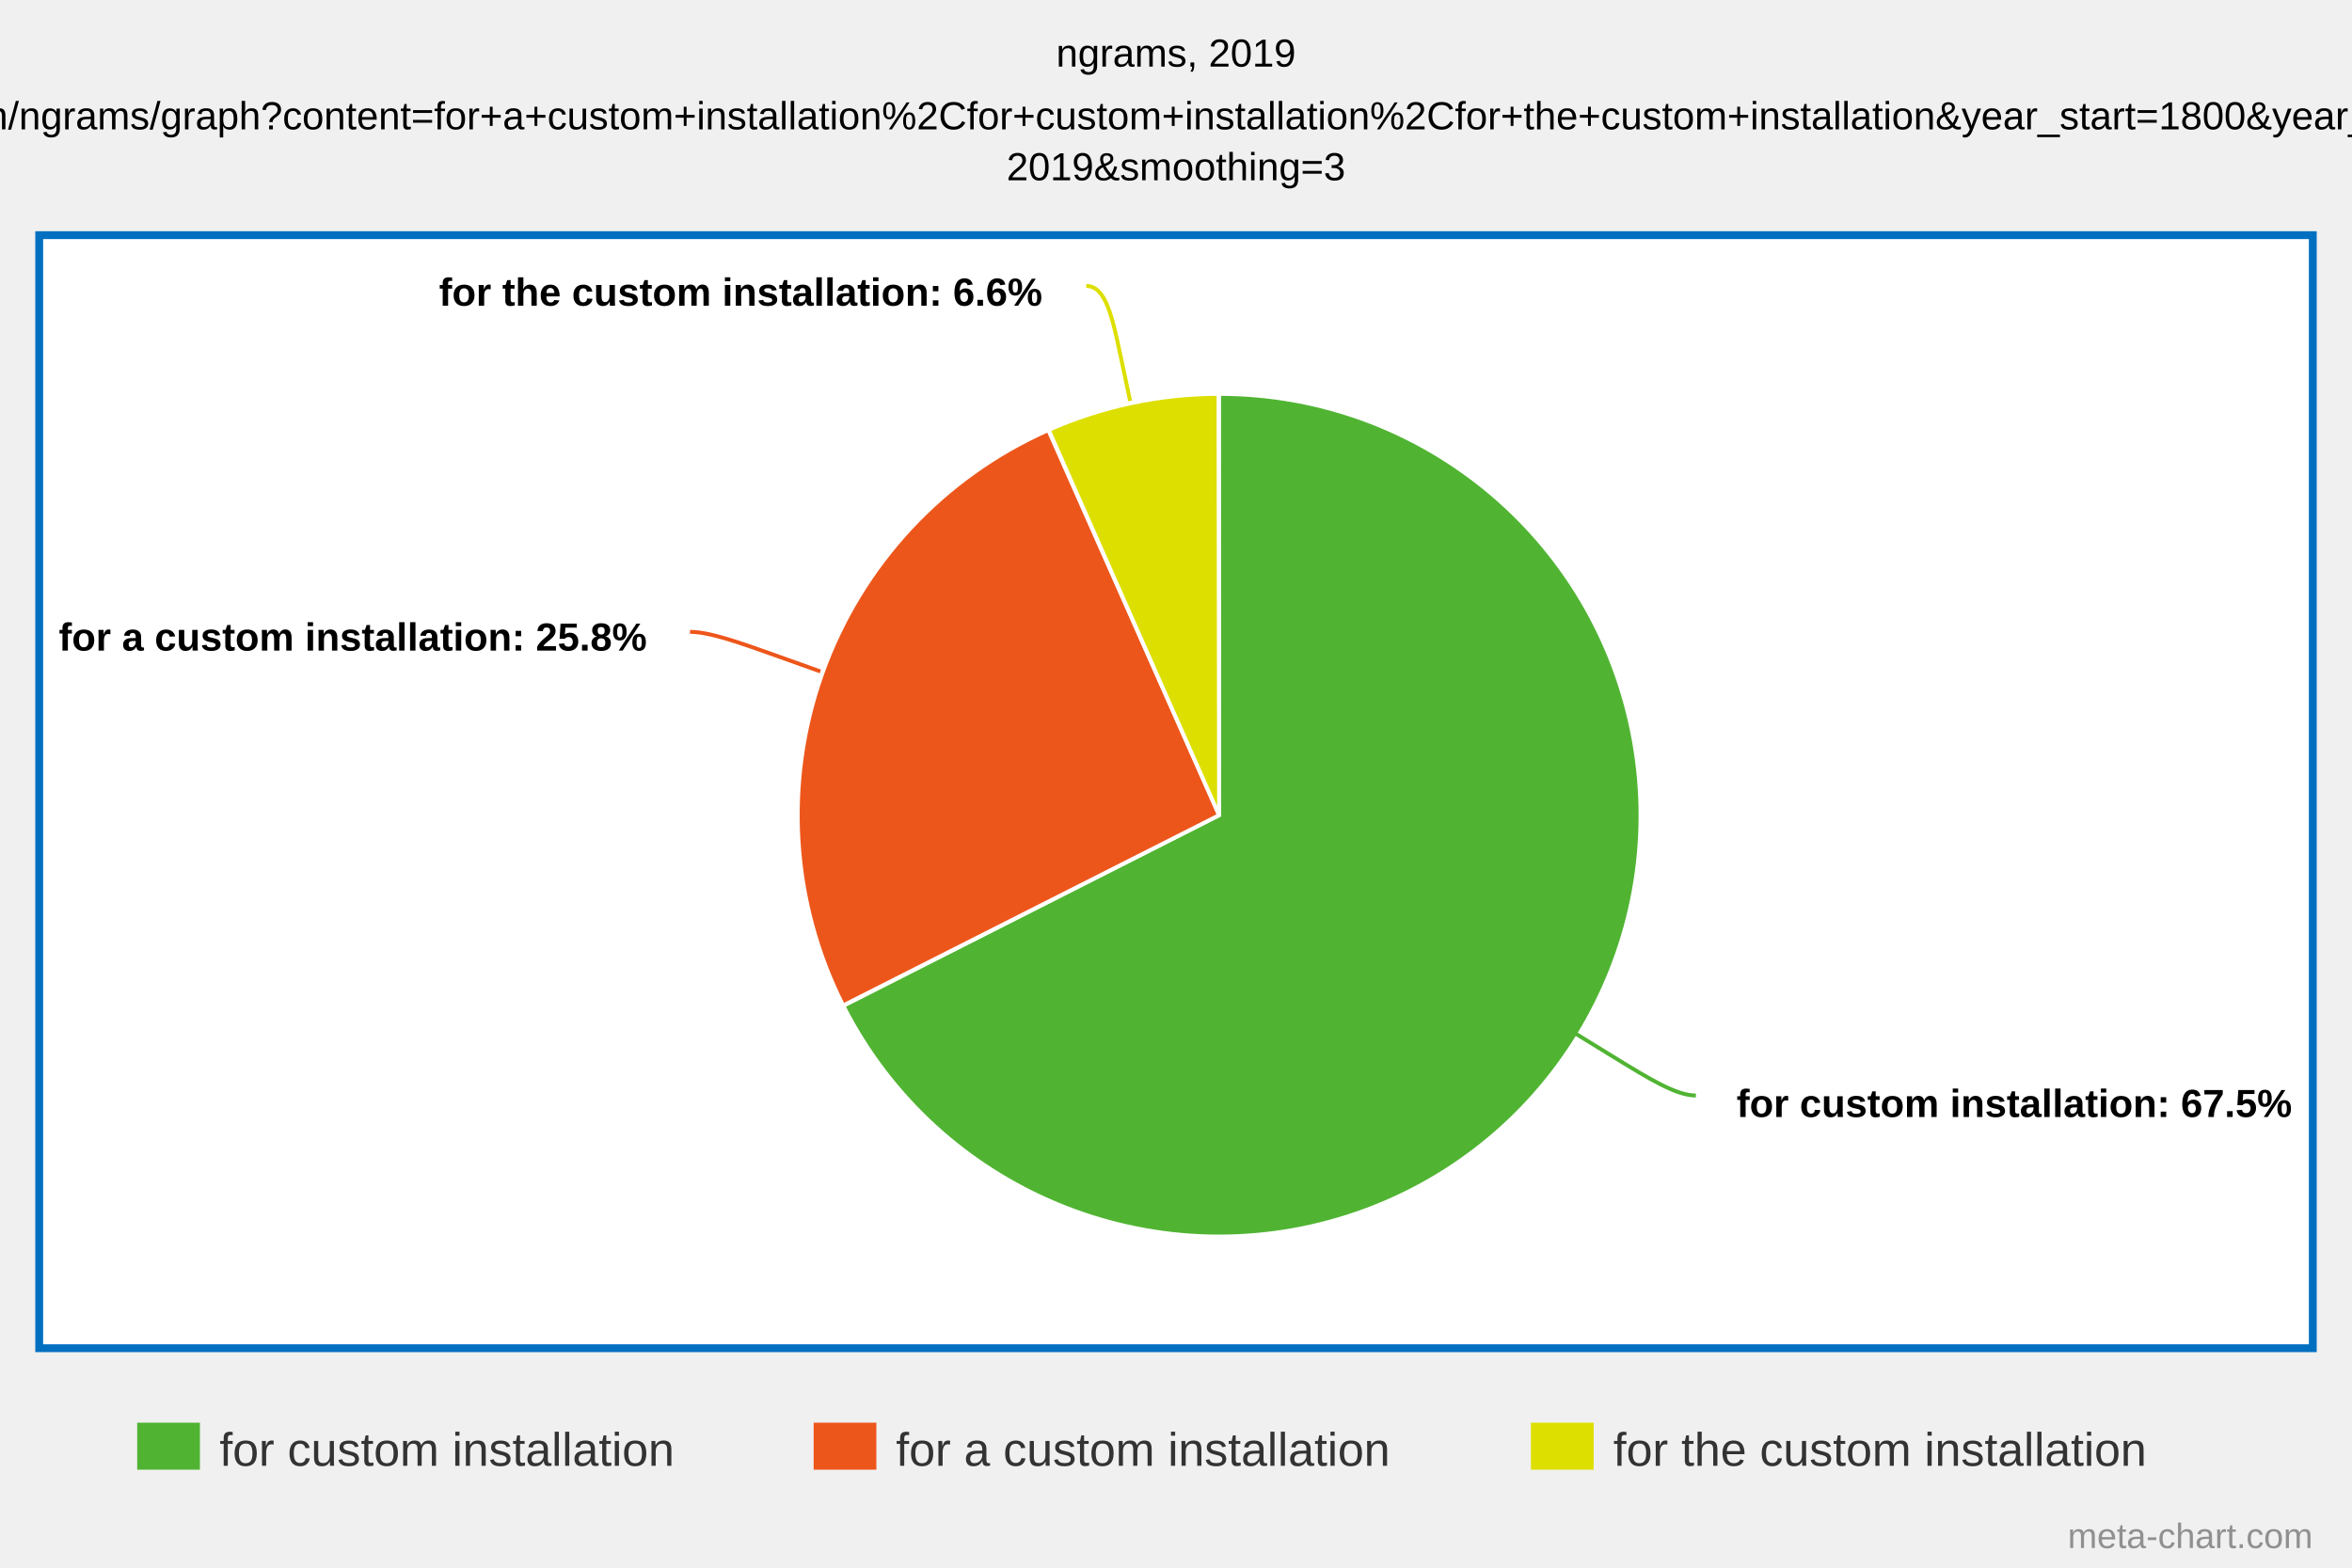
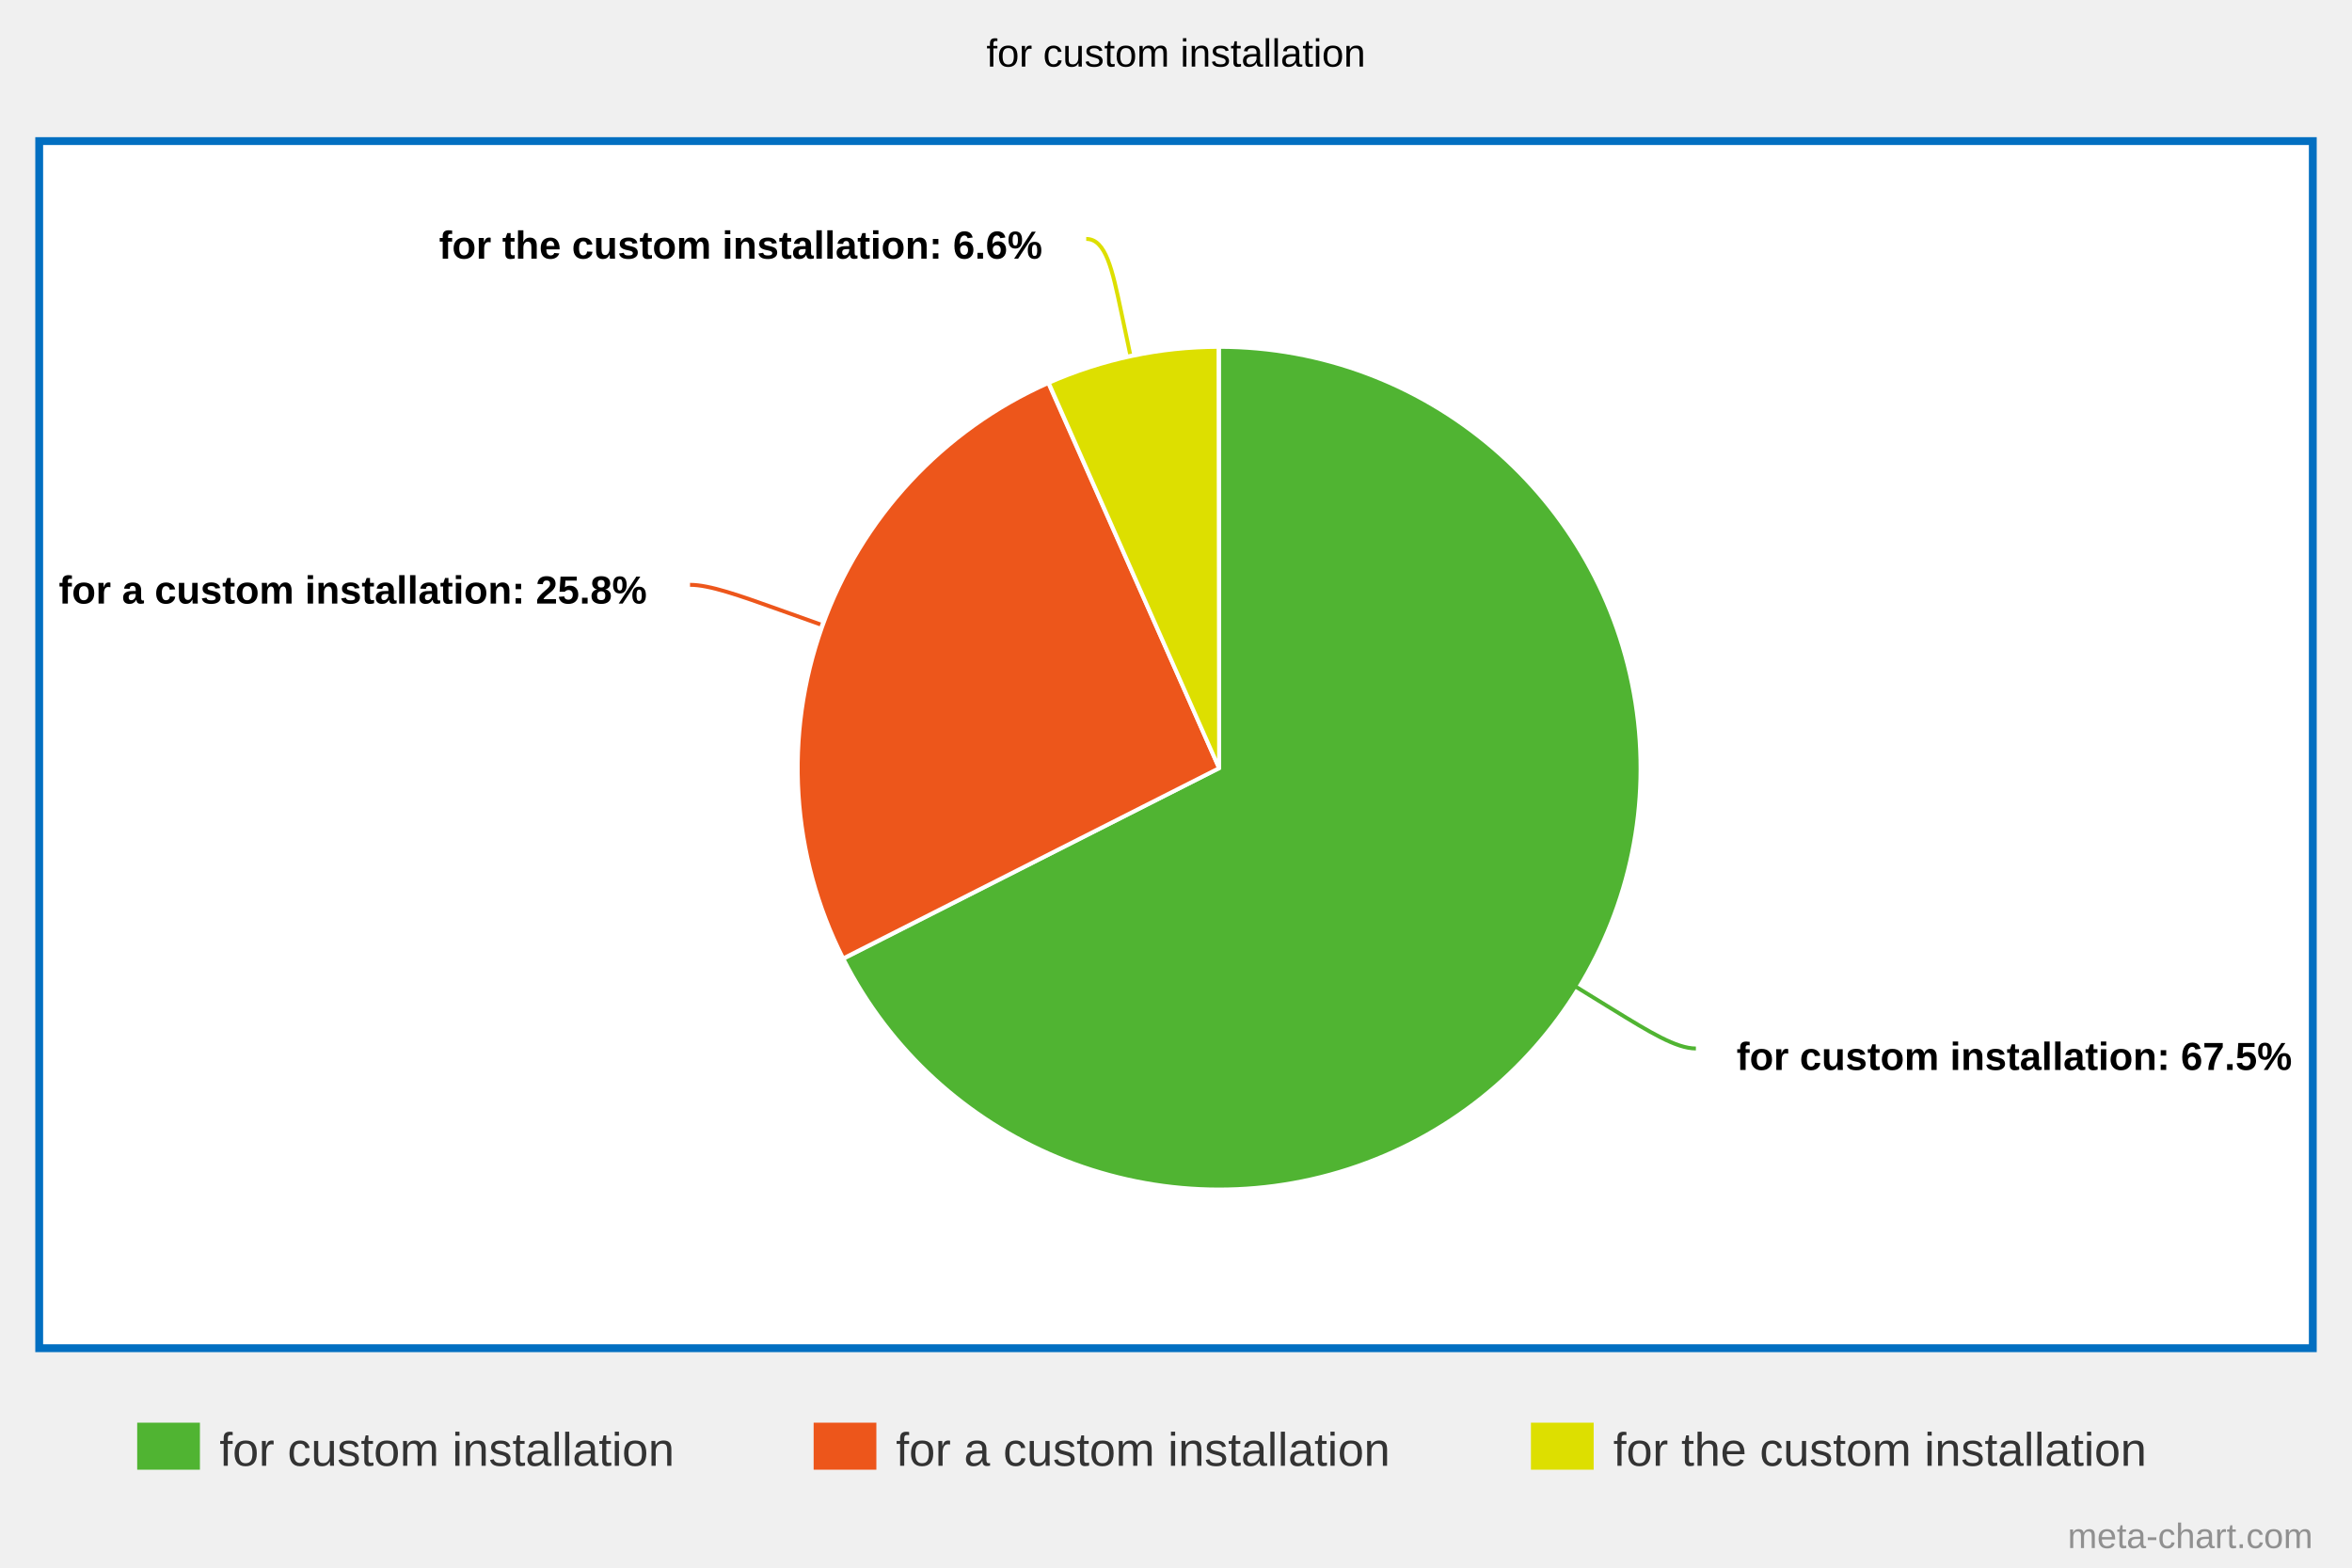
<svg xmlns="http://www.w3.org/2000/svg" version="1.1" style="font-family:'lucida grande', 'lucida sans unicode', arial, helvetica, sans-serif;font-size:12px;" width="600" height="400">
  <defs>
    <clipPath id="highcharts-5">
-       <rect x="1" y="1" width="578" height="282" />
+       <rect x="1" y="1" width="578" height="306" />
    </clipPath>
  </defs>
-   <rect x="10" y="60" width="580" height="284" fill="#ffffff" />
-   <rect x="10" y="60" width="580" height="284" stroke="#026FC1" stroke-width="2" fill="none" />
+   <rect x="10" y="36" width="580" height="308" fill="#ffffff" />
+   <rect x="10" y="36" width="580" height="308" stroke="#026FC1" stroke-width="2" fill="none" />
  <g class="highcharts-series-group">
-     <g class="highcharts-series highcharts-series-0" transform="translate(10,60) scale(1 1)">
-       <path fill="#50B432" d="M 300.978 40.5 A 107.5 107.5 0 1 1 205.137 196.646 L 301 148 A 0 0 0 1 0 301 148 Z" stroke="#FFFFFF" stroke-width="1" stroke-linejoin="round" transform="translate(0,0)" />
-       <path fill="#ED561B" d="M 205.088 196.55 A 107.5 107.5 0 0 1 257.422 49.729 L 301 148 A 0 0 0 0 0 301 148 Z" stroke="#FFFFFF" stroke-width="1" stroke-linejoin="round" transform="translate(0,0)" />
-       <path fill="#DDDF00" d="M 257.52 49.685 A 107.5 107.5 0 0 1 300.851 40.5 L 301 148 A 0 0 0 0 0 301 148 Z" stroke="#FFFFFF" stroke-width="1" stroke-linejoin="round" transform="translate(0,0)" />
+     <g class="highcharts-series highcharts-series-0" transform="translate(10,36) scale(1 1)">
+       <path fill="#50B432" d="M 300.978 52.5 A 107.5 107.5 0 1 1 205.137 208.646 L 301 160 A 0 0 0 1 0 301 160 Z" stroke="#FFFFFF" stroke-width="1" stroke-linejoin="round" transform="translate(0,0)" />
+       <path fill="#ED561B" d="M 205.088 208.55 A 107.5 107.5 0 0 1 257.422 61.729 L 301 160 A 0 0 0 0 0 301 160 Z" stroke="#FFFFFF" stroke-width="1" stroke-linejoin="round" transform="translate(0,0)" />
+       <path fill="#DDDF00" d="M 257.52 61.685 A 107.5 107.5 0 0 1 300.851 52.5 L 301 160 A 0 0 0 0 0 301 160 Z" stroke="#FFFFFF" stroke-width="1" stroke-linejoin="round" transform="translate(0,0)" />
    </g>
-     <g class="highcharts-markers highcharts-series-0" transform="translate(10,60) scale(1 1)" />
+     <g class="highcharts-markers highcharts-series-0" transform="translate(10,36) scale(1 1)" />
  </g>
  <text x="300" text-anchor="middle" class="highcharts-title" style="color:#000000;font-size:10px;font-family:'arial', sans-serif;fill:#000000;width:536px;" y="17">
-     <tspan>ngrams, 2019</tspan>
+     <tspan>for custom installation</tspan>
  </text>
-   <text x="300" text-anchor="middle" class="highcharts-subtitle" style="color:#000000;font-size:10px;font-family:'arial', sans-serif;fill:#000000;width:536px;" y="33">
-     <tspan>https://books.google.com/ngrams/graph?content=for+a+custom+installation%2Cfor+custom+installation%2Cfor+the+custom+installation&amp;year_start=1800&amp;year_end=2019&amp;corpus=en-</tspan>
-     <tspan dy="13" x="300">2019&amp;smoothing=3</tspan>
-   </text>
-   <g class="highcharts-data-labels highcharts-series-0" transform="translate(10,60) scale(1 1)" opacity="1">
-     <path fill="none" d="M 422.626 219.526 C 417.626 219.526 410.811 215.336 401.441 209.574 L 392.071 203.812" stroke="#50B432" stroke-width="1" />
-     <path fill="none" d="M 166.023 101.22 C 171.023 101.22 178.556 103.912 188.914 107.615 L 199.272 111.317" stroke="#ED561B" stroke-width="1" />
-     <path fill="none" d="M 267.099 12.965 C 272.099 12.965 273.751 20.793 276.023 31.555 L 278.295 42.318" stroke="#DDDF00" stroke-width="1" />
-     <g style="cursor:pointer;" transform="translate(428,210)">
+   <g class="highcharts-data-labels highcharts-series-0" transform="translate(10,36) scale(1 1)" opacity="1">
+     <path fill="none" d="M 422.626 231.526 C 417.626 231.526 410.811 227.336 401.441 221.574 L 392.071 215.812" stroke="#50B432" stroke-width="1" />
+     <path fill="none" d="M 166.023 113.22 C 171.023 113.22 178.556 115.912 188.914 119.615 L 199.272 123.317" stroke="#ED561B" stroke-width="1" />
+     <path fill="none" d="M 267.099 24.965 C 272.099 24.965 273.751 32.793 276.023 43.555 L 278.295 54.318" stroke="#DDDF00" stroke-width="1" />
+     <g style="cursor:pointer;" transform="translate(428,222)">
      <text x="5" style="font-size:10px;font-weight:bold;font-family:'arial', sans-serif;color:#000;text-shadow:none;fill:#000;text-rendering:geometricprecision;" y="15">
        <tspan>for custom installation: 67.5%</tspan>
      </text>
    </g>
-     <g style="cursor:pointer;" transform="translate(0,91)">
+     <g style="cursor:pointer;" transform="translate(0,103)">
      <text x="5" style="font-size:10px;font-weight:bold;font-family:'arial', sans-serif;color:#000;text-shadow:none;fill:#000;text-rendering:geometricprecision;" y="15">
        <tspan>for a custom installation: 25.8%</tspan>
      </text>
    </g>
-     <g style="cursor:pointer;" transform="translate(97,3)">
+     <g style="cursor:pointer;" transform="translate(97,15)">
      <text x="5" style="font-size:10px;font-weight:bold;font-family:'arial', sans-serif;color:#000;text-shadow:none;fill:#000;text-rendering:geometricprecision;" y="15">
        <tspan>for the custom installation: 6.6%</tspan>
      </text>
    </g>
  </g>
  <g class="highcharts-legend" transform="translate(27,356)">
    <g>
      <g>
        <g class="highcharts-legend-item" transform="translate(8,3)">
          <text x="21" style="color:#333;font-size:9pt;font-weight:normal;cursor:pointer;font-family:'lucida grande','lucida sans unicode',arial,helvetica,sans-serif;text-transform:none;fill:#333;" text-anchor="start" y="15">
            <tspan>for custom installation</tspan>
          </text>
          <rect x="0" y="4" width="16" height="12" fill="#50B432" />
        </g>
        <g class="highcharts-legend-item" transform="translate(180.5625,3)">
          <text x="21" y="15" style="color:#333;font-size:9pt;font-weight:normal;cursor:pointer;font-family:'lucida grande','lucida sans unicode',arial,helvetica,sans-serif;text-transform:none;fill:#333;" text-anchor="start">
            <tspan>for a custom installation</tspan>
          </text>
          <rect x="0" y="4" width="16" height="12" fill="#ED561B" />
        </g>
        <g class="highcharts-legend-item" transform="translate(363.5469,3)">
          <text x="21" y="15" style="color:#333;font-size:9pt;font-weight:normal;cursor:pointer;font-family:'lucida grande','lucida sans unicode',arial,helvetica,sans-serif;text-transform:none;fill:#333;" text-anchor="start">
            <tspan>for the custom installation</tspan>
          </text>
          <rect x="0" y="4" width="16" height="12" fill="#DDDF00" />
        </g>
      </g>
    </g>
  </g>
  <g class="highcharts-tooltip" display="none" style="cursor:default;padding:0;pointer-events:none;white-space:nowrap;" transform="translate(0,0)">
    <path fill="none" d="M 3.5 0.5 L 13.5 0.5 C 16.5 0.5 16.5 0.5 16.5 3.5 L 16.5 13.5 C 16.5 16.5 16.5 16.5 13.5 16.5 L 3.5 16.5 C 0.5 16.5 0.5 16.5 0.5 13.5 L 0.5 3.5 C 0.5 0.5 0.5 0.5 3.5 0.5" stroke="black" stroke-opacity="0.05" stroke-width="5" transform="translate(1, 1)" />
    <path fill="none" d="M 3.5 0.5 L 13.5 0.5 C 16.5 0.5 16.5 0.5 16.5 3.5 L 16.5 13.5 C 16.5 16.5 16.5 16.5 13.5 16.5 L 3.5 16.5 C 0.5 16.5 0.5 16.5 0.5 13.5 L 0.5 3.5 C 0.5 0.5 0.5 0.5 3.5 0.5" stroke="black" stroke-opacity="0.1" stroke-width="3" transform="translate(1, 1)" />
    <path fill="none" d="M 3.5 0.5 L 13.5 0.5 C 16.5 0.5 16.5 0.5 16.5 3.5 L 16.5 13.5 C 16.5 16.5 16.5 16.5 13.5 16.5 L 3.5 16.5 C 0.5 16.5 0.5 16.5 0.5 13.5 L 0.5 3.5 C 0.5 0.5 0.5 0.5 3.5 0.5" stroke="black" stroke-opacity="0.15" stroke-width="1" transform="translate(1, 1)" />
    <path fill="rgb(249, 249, 249)" fill-opacity=" .85" d="M 3.5 0.5 L 13.5 0.5 C 16.5 0.5 16.5 0.5 16.5 3.5 L 16.5 13.5 C 16.5 16.5 16.5 16.5 13.5 16.5 L 3.5 16.5 C 0.5 16.5 0.5 16.5 0.5 13.5 L 0.5 3.5 C 0.5 0.5 0.5 0.5 3.5 0.5" />
    <text x="8" style="font-size:12px;color:#000000;fill:#000000;" y="20" />
  </g>
  <text x="590" text-anchor="end" style="cursor:pointer;color:#909090;font-size:9px;fill:#909090;" y="395">meta-chart.com</text>
</svg>
